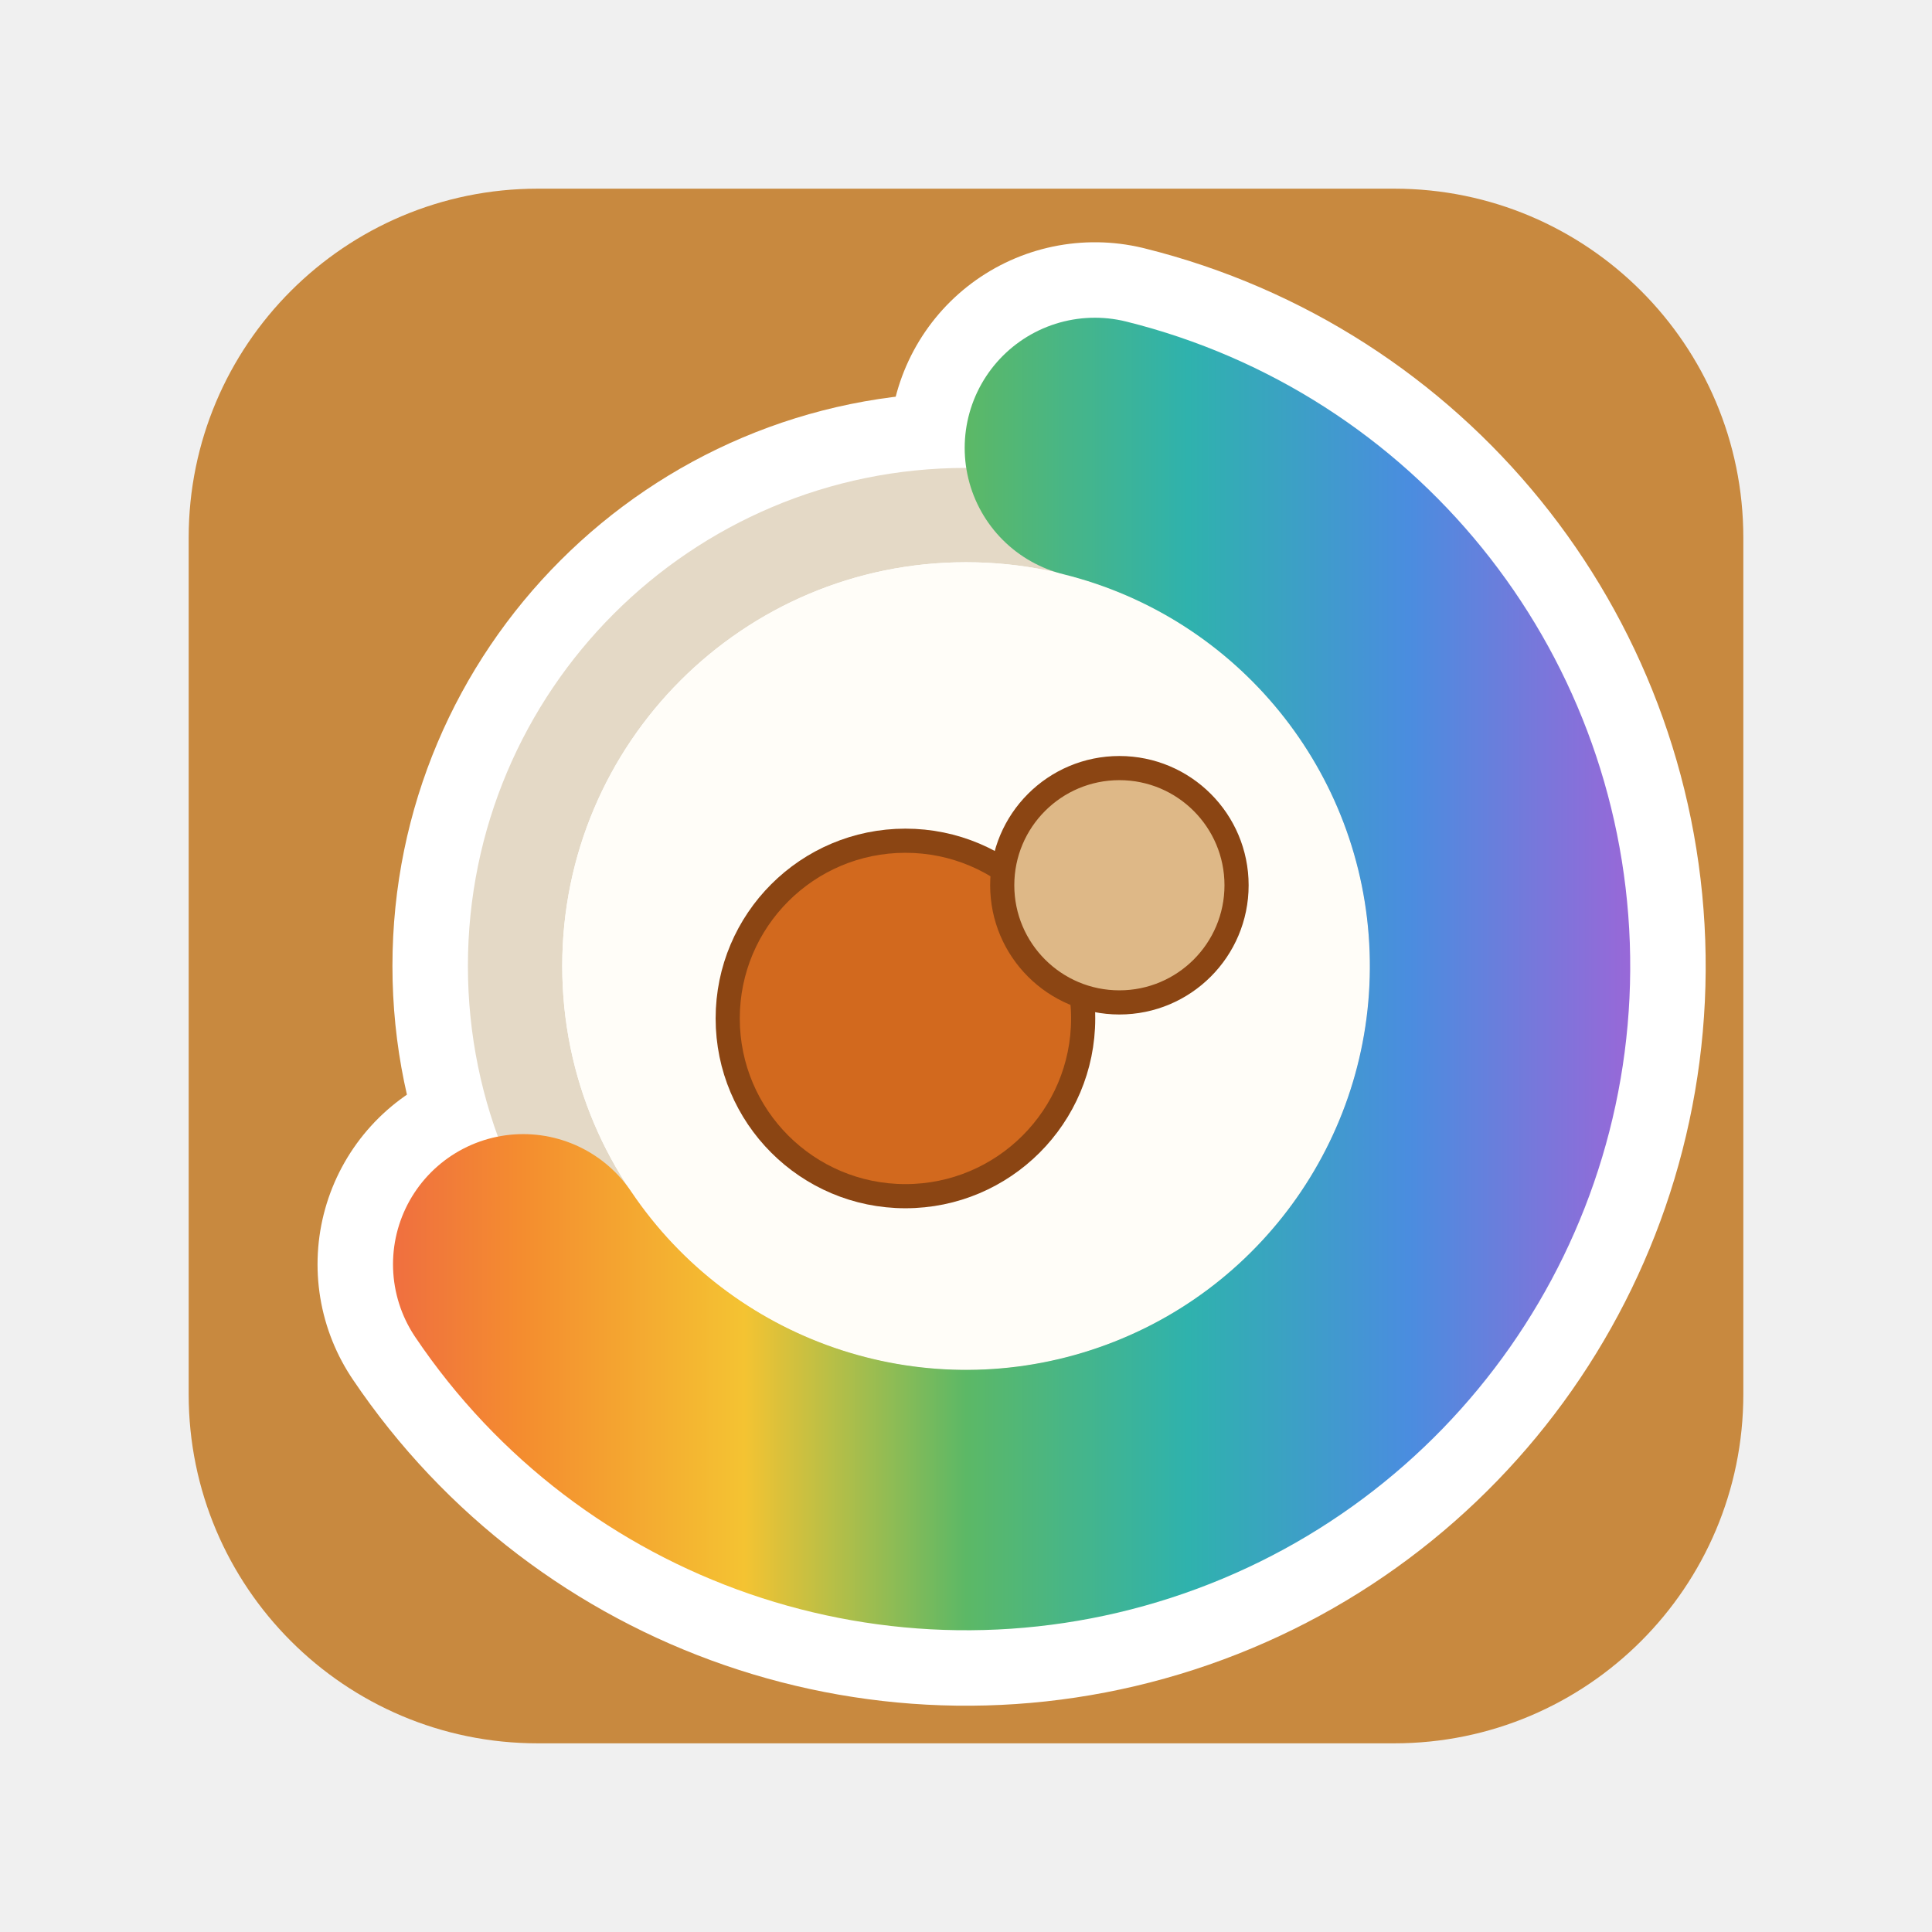
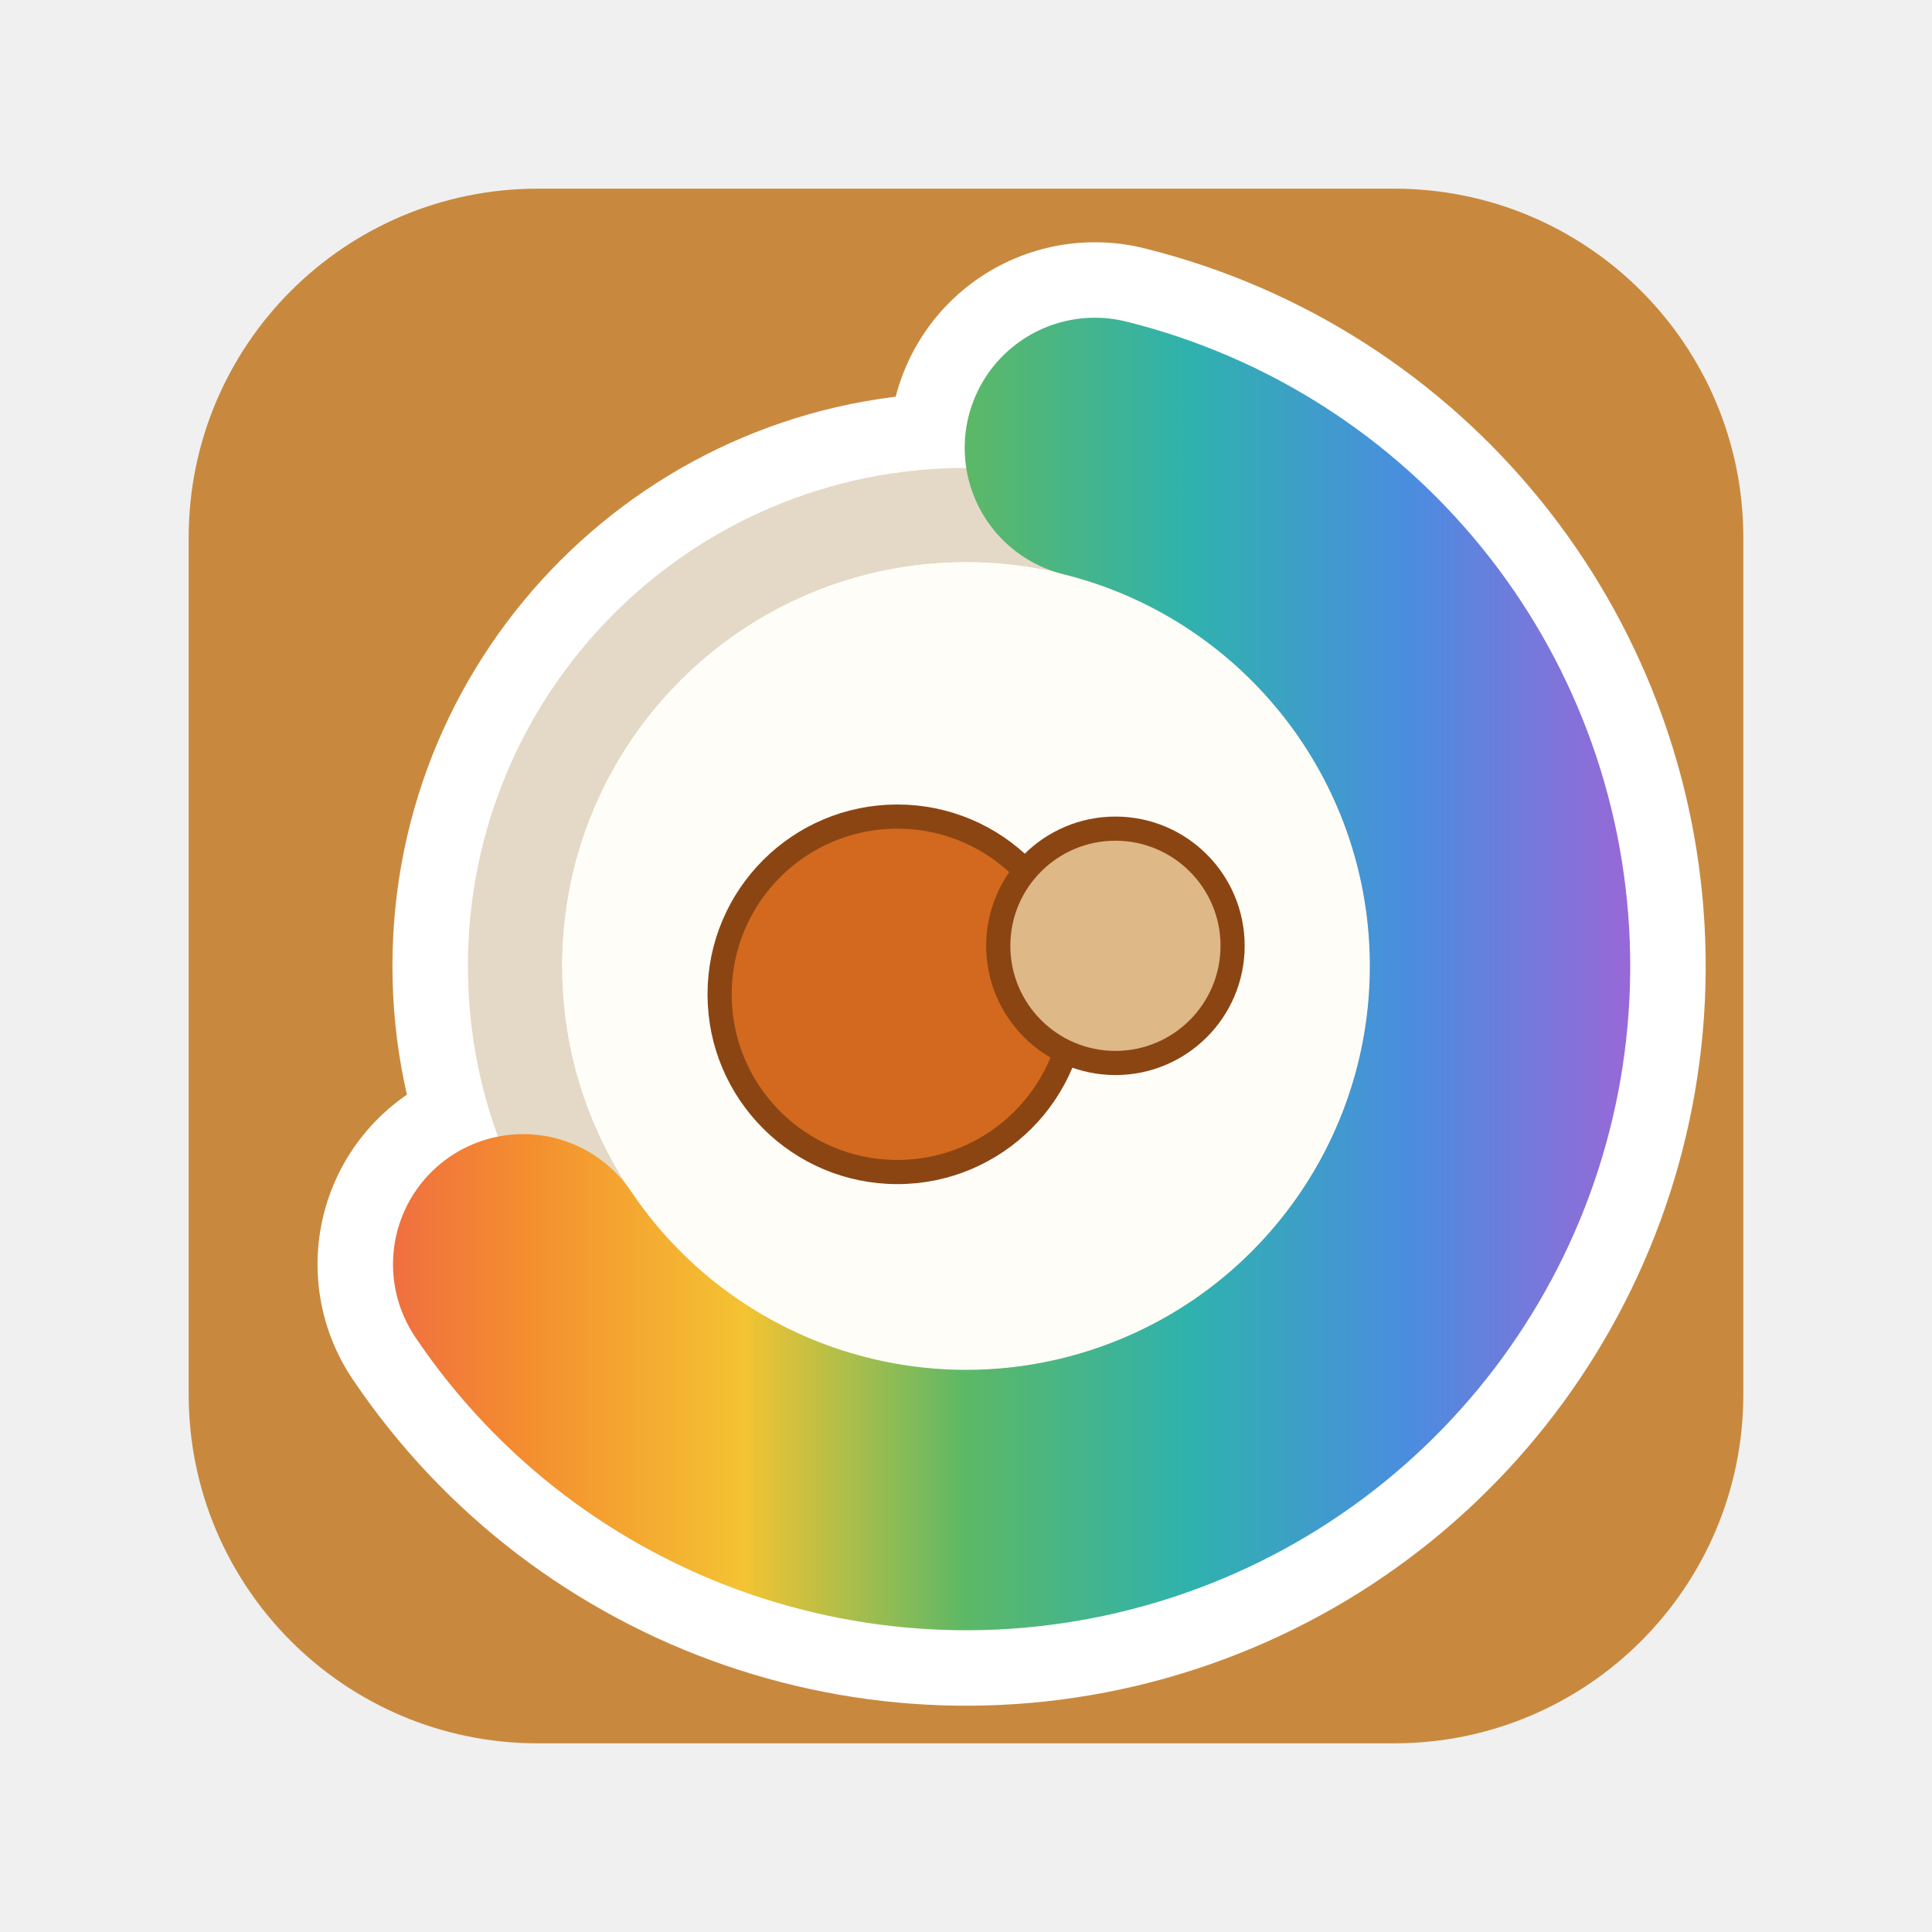
<svg xmlns="http://www.w3.org/2000/svg" viewBox="0 0 1024 1024">
  <defs>
    <linearGradient id="hamsters-plate" x1="0.12" y1="0.02" x2="0.88" y2="0.98">
      <stop offset="0" stop-color="#dfa85b" />
      <stop offset="0.55" stop-color="#c8893f" />
      <stop offset="1" stop-color="#a9692b" />
    </linearGradient>
    <clipPath id="hamsters-clip">
      <rect x="100" y="100" width="824" height="824" rx="185" />
    </clipPath>
    <filter id="hamsters-drop" x="-10%" y="-10%" width="120%" height="125%">
      <feGaussianBlur stdDeviation="14" />
    </filter>
    <filter id="hamsters-blur" x="-25%" y="-25%" width="150%" height="150%">
      <feGaussianBlur stdDeviation="16" />
    </filter>
    <filter id="hamsters-soft" x="-30%" y="-100%" width="160%" height="300%">
      <feGaussianBlur stdDeviation="9" />
    </filter>
    <filter id="hamsters-hsoft" x="-30%" y="-40%" width="160%" height="180%">
      <feGaussianBlur stdDeviation="0.45" />
    </filter>
    <linearGradient id="hamsters-stick" x1="160" y1="160" x2="864" y2="864" gradientUnits="userSpaceOnUse">
      <stop offset="0" stop-color="#ffffff" />
      <stop offset="1" stop-color="#efe7da" />
    </linearGradient>
    <radialGradient id="hamsters-face" cx="447.8" cy="437.1" r="299.6" gradientUnits="userSpaceOnUse">
      <stop offset="0" stop-color="#fffdf8" />
      <stop offset="1" stop-color="#f3ebdd" />
    </radialGradient>
    <linearGradient id="hamsters-band" x1="160" y1="0" x2="864" y2="0" gradientUnits="userSpaceOnUse">
      <stop offset="0%" stop-color="#ec5a4b" />
      <stop offset="16.7%" stop-color="#f48d2f" />
      <stop offset="33.3%" stop-color="#f4c332" />
      <stop offset="50%" stop-color="#5cb866" />
      <stop offset="66.7%" stop-color="#2fb2ad" />
      <stop offset="83.3%" stop-color="#4a8ddf" />
      <stop offset="100%" stop-color="#9868d8" />
    </linearGradient>
    <linearGradient id="hamsters-bandlit" x1="160" y1="160" x2="864" y2="864" gradientUnits="userSpaceOnUse">
      <stop offset="0" stop-color="#fff" stop-opacity="0.22" />
      <stop offset="0.5" stop-color="#fff" stop-opacity="0" />
      <stop offset="1" stop-color="#2a1204" stop-opacity="0.12" />
    </linearGradient>
    <linearGradient id="hamsters-star" x1="0" y1="0" x2="0" y2="1">
      <stop offset="0" stop-color="#ffc53d" />
      <stop offset="1" stop-color="#f7892a" />
    </linearGradient>
  </defs>
  <rect x="100" y="100" width="824" height="824" rx="185" fill="#c8893f" />
  <g fill="#ffffff" stroke="none">
    <circle cx="512" cy="512" r="304" />
    <path d="M580.3 237.4A283 283 0 1 1 277.3 670.1" fill="none" stroke="#ffffff" stroke-width="218" stroke-linecap="round" />
  </g>
  <circle cx="512" cy="512" r="239" fill="none" stroke="#e4d9c6" stroke-width="50" />
  <circle cx="512" cy="512" r="214" fill="#fffdf8" />
  <path d="M580.3 237.4A283 283 0 1 1 277.3 670.1" fill="none" stroke="url(#hamsters-band)" stroke-width="138" stroke-linecap="round" />
-   <circle cx="479.9" cy="539.8" r="94.2" fill="#D2691E" stroke="#8B4513" stroke-width="12.8" />
-   <circle cx="593.3" cy="469.2" r="62.1" fill="#DEB887" stroke="#8B4513" stroke-width="12.8" />
+   <circle cx="475.6" cy="527" r="94.2" fill="#D2691E" stroke="#8B4513" stroke-width="12.8" />
+   <circle cx="591.2" cy="501.3" r="62.1" fill="#DEB887" stroke="#8B4513" stroke-width="12.8" />
</svg>
